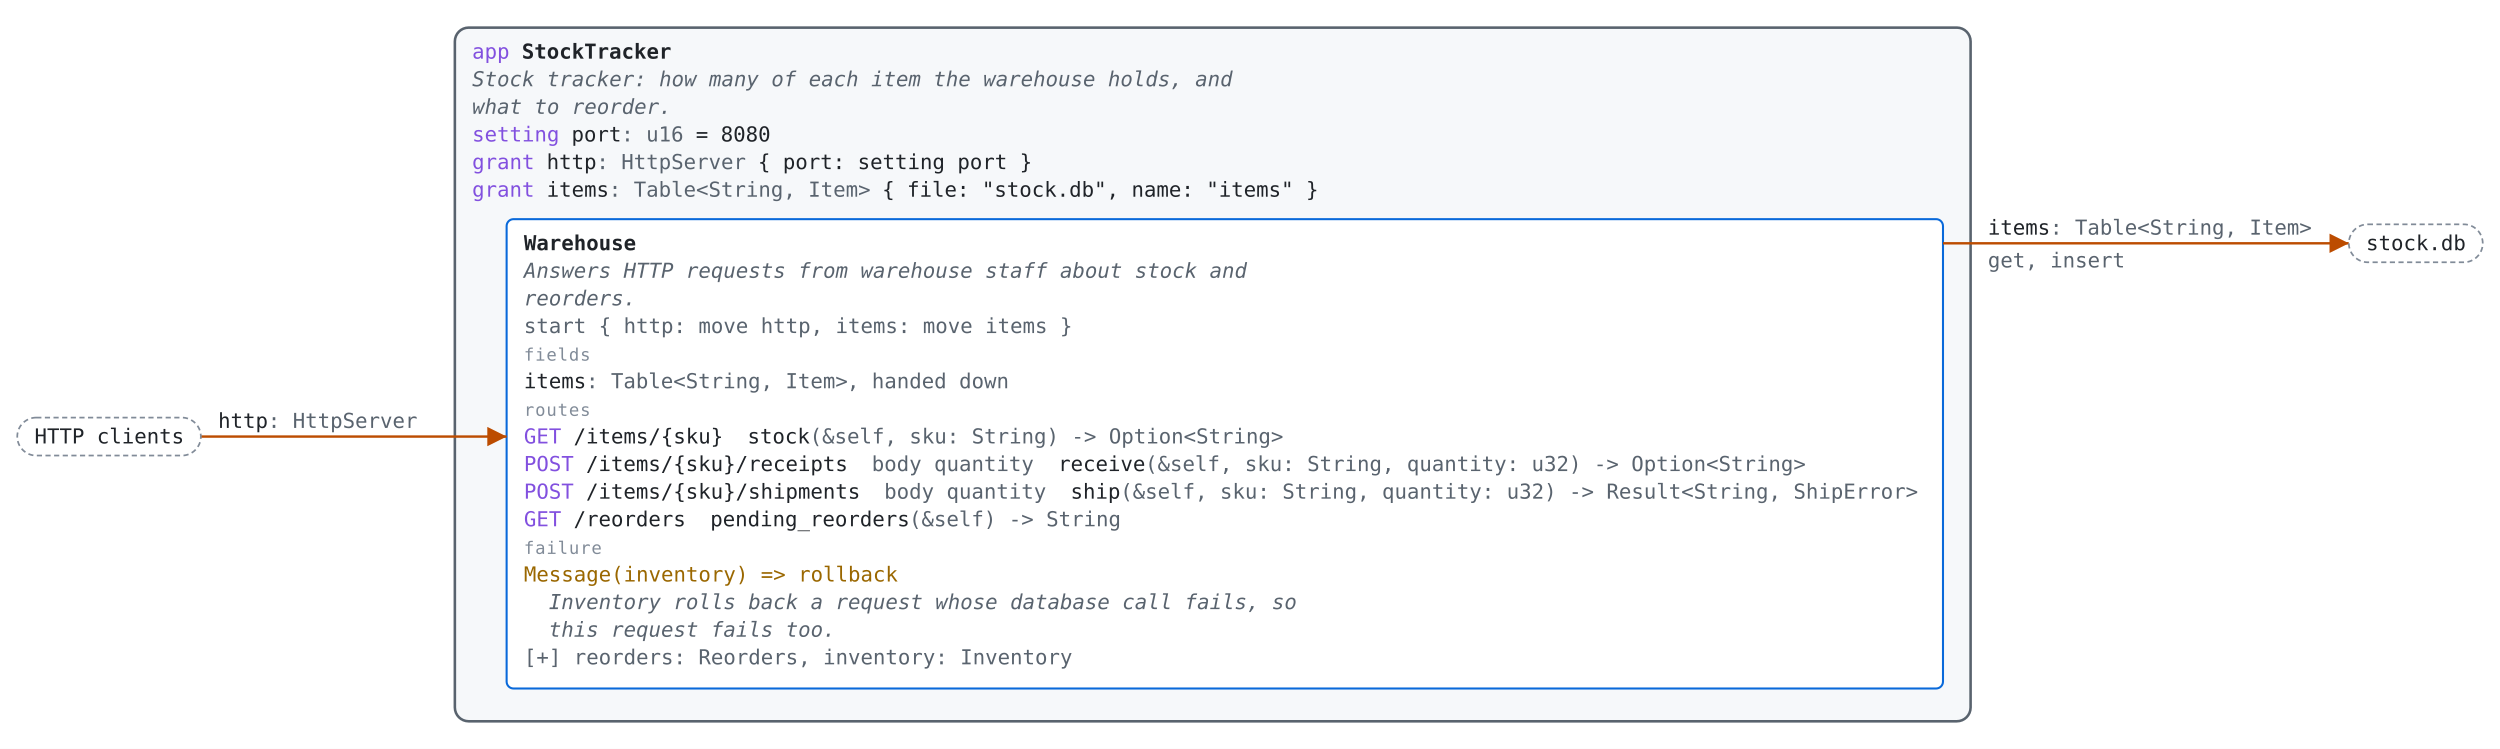
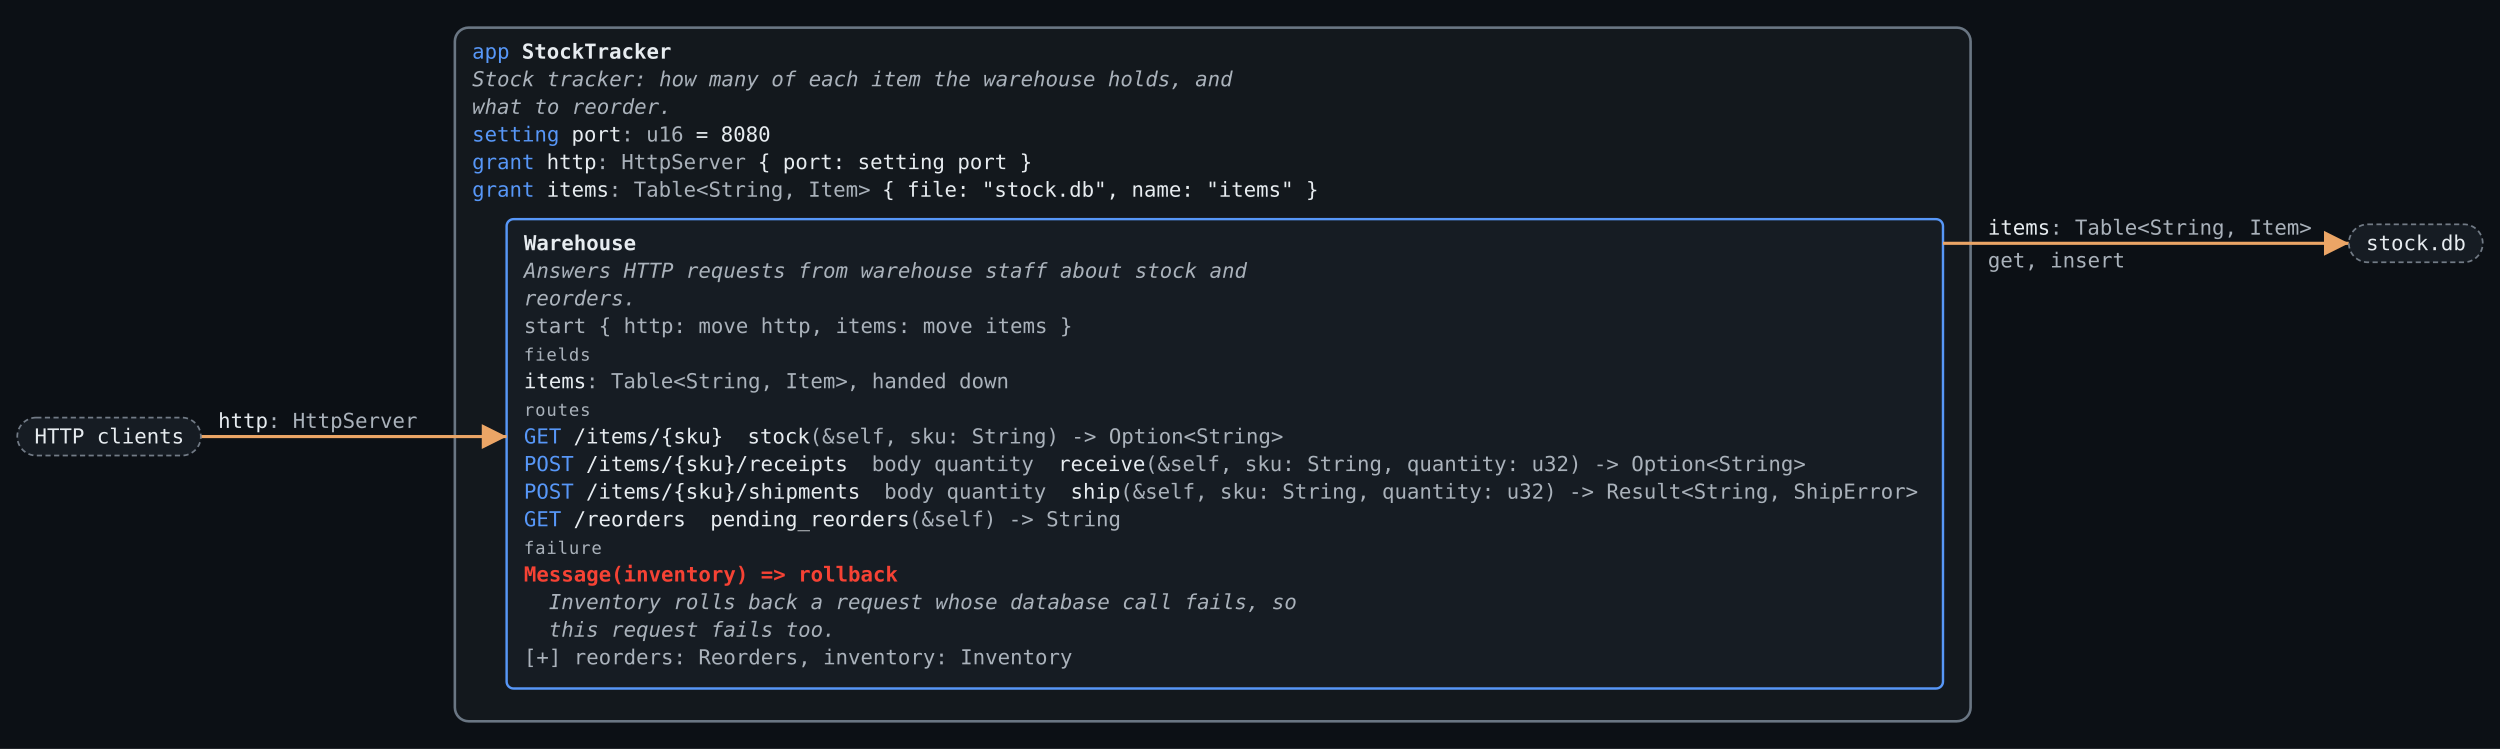
- <svg xmlns="http://www.w3.org/2000/svg" xml:space="preserve" width="1448.8" height="434" viewBox="0 0 1448.8 434">
+ <svg xmlns="http://www.w3.org/2000/svg" xml:space="preserve" class="inset-diagram" width="1448.8" height="434" viewBox="0 0 1448.8 434">
  <style>
- text { font-family: ui-monospace, SFMono-Regular, Menlo, Consolas, "DejaVu Sans Mono", monospace; font-size: 12px; fill: #1f2328; white-space: pre; }
- .title { font-weight: bold; }
- .kw { fill: #8250df; }
- .dim { fill: #59636e; }
- .doc { fill: #59636e; font-style: italic; }
- .sec { fill: #818b98; font-size: 10px; letter-spacing: 0.05em; }
- .warn { fill: #9a6700; }
- .ground { fill: #ffffff; }
- .app { fill: #f6f8fa; stroke: #59636e; stroke-width: 1.5; }
- .comp { fill: #ffffff; stroke: #0969da; stroke-width: 1.2; }
- .ext { fill: #fbf7ff; stroke: #8250df; stroke-width: 1.2; }
- .outside { fill: #ffffff; stroke: #818b98; stroke-dasharray: 3 2; }
- .port { fill: #ffffff; stroke: #0969da; stroke-width: 1.5; }
- .edge { fill: none; stroke: #1f2328; stroke-width: 1.2; }
- .send { stroke-dasharray: 5 3; }
- .cap { fill: none; stroke: #bc4c00; stroke-width: 1.4; }
- .node { fill: #ffffff; stroke: #1f2328; }
- .decide { fill: #fff8c5; stroke: #1f2328; }
- .term { fill: #ddf4ff; stroke: #1f2328; }
- .bar { fill: #1f2328; }
- .arrow { fill: #1f2328; }
- .arrow-cap { fill: #bc4c00; }
+ .inset-diagram text { font-family: ui-monospace, SFMono-Regular, Menlo, Consolas, "DejaVu Sans Mono", monospace; font-size: 12px; fill: #e7ecf0; white-space: pre; }
+ .inset-diagram .title { font-weight: bold; }
+ .inset-diagram .kw { fill: #5797f8; }
+ .inset-diagram .dim { fill: #aab2bb; }
+ .inset-diagram .doc { fill: #aab2bb; font-style: italic; }
+ .inset-diagram .sec { fill: #aab2bb; font-size: 10px; letter-spacing: 0.05em; }
+ .inset-diagram .warn { fill: #f64234; font-weight: bold; }
+ .inset-diagram .ground { fill: #0c1015; }
+ .inset-diagram .app { fill: #13181d; stroke: #6a7683; stroke-width: 1.5; }
+ .inset-diagram .comp { fill: #161c23; stroke: #5797f8; stroke-width: 1.4; }
+ .inset-diagram .ext { fill: #271923; stroke: #e057c5; stroke-width: 1.3; }
+ .inset-diagram .outside { fill: #161c23; stroke: #727b86; stroke-dasharray: 3 2; }
+ .inset-diagram .port { fill: #161c23; stroke: #5797f8; stroke-width: 1.6; }
+ .inset-diagram .edge { fill: none; stroke: #e7ecf0; stroke-width: 1.2; }
+ .inset-diagram .send { stroke-dasharray: 5 3; }
+ .inset-diagram .cap { fill: none; stroke: #eba566; stroke-width: 1.8; }
+ .inset-diagram .node { fill: #161c23; stroke: #e7ecf0; }
+ .inset-diagram .decide { fill: #36210d; stroke: #e7ecf0; }
+ .inset-diagram .term { fill: #1a273a; stroke: #e7ecf0; }
+ .inset-diagram .bar { fill: #e7ecf0; }
+ .inset-diagram .arrow { fill: #e7ecf0; }
+ .inset-diagram .arrow-cap { fill: #eba566; }
</style>
  <defs>
    <marker id="arrow" viewBox="0 0 8 8" refX="8" refY="4" markerWidth="8" markerHeight="8" orient="auto">
      <path d="M0,0 L8,4 L0,8 z" class="arrow" />
    </marker>
    <marker id="arrow-cap" viewBox="0 0 8 8" refX="8" refY="4" markerWidth="8" markerHeight="8" orient="auto">
      <path d="M0,0 L8,4 L0,8 z" class="arrow-cap" />
    </marker>
  </defs>
  <rect x="0" y="0" width="1448.8" height="434" class="ground" />
  <rect x="263.6" y="16" width="878.4" height="402" rx="8" class="app" data-id="StockTracker" />
  <g data-id="StockTracker">
    <text x="273.6" y="34" class="kw">app </text>
    <text x="302.4" y="34" class="title">StockTracker</text>
  </g>
  <text x="273.6" y="50" class="doc opt-docs">Stock tracker: how many of each item the warehouse holds, and</text>
  <text x="273.6" y="66" class="doc opt-docs">what to reorder.</text>
  <g data-id="StockTracker/setting:port">
    <text x="273.6" y="82" class="kw">setting </text>
    <text x="331.2" y="82" class="">port</text>
    <text x="360" y="82" class="dim opt-setting-types">: u16</text>
    <text x="396" y="82" class=""> = 8080</text>
  </g>
  <g data-id="StockTracker/grant:http">
    <text x="273.6" y="98" class="kw">grant </text>
    <text x="316.8" y="98" class="">http</text>
    <text x="345.6" y="98" class="dim opt-grant-types">: HttpServer</text>
    <text x="432" y="98" class=" opt-grant-values"> { port: setting port }</text>
  </g>
  <g data-id="StockTracker/grant:items">
    <text x="273.6" y="114" class="kw">grant </text>
    <text x="316.8" y="114" class="">items</text>
    <text x="352.8" y="114" class="dim opt-grant-types">: Table&lt;String, Item&gt;</text>
    <text x="504" y="114" class=" opt-grant-values"> { file: "stock.db", name: "items" }</text>
  </g>
  <rect x="293.6" y="127" width="832.4" height="272" rx="4" class="comp" data-id="StockTracker/Warehouse" />
  <g data-id="StockTracker/Warehouse">
    <text x="303.6" y="145" class="title">Warehouse</text>
  </g>
  <text x="303.6" y="161" class="doc opt-docs">Answers HTTP requests from warehouse staff about stock and</text>
  <text x="303.6" y="177" class="doc opt-docs">reorders.</text>
  <text x="303.6" y="193" class="dim opt-handoffs">start { http: move http, items: move items }</text>
  <text x="303.6" y="209" class="sec">fields</text>
  <g data-id="StockTracker/Warehouse/field:items">
    <text x="303.6" y="225" class="">items</text>
    <text x="339.6" y="225" class="dim opt-field-types">: Table&lt;String, Item&gt;</text>
    <text x="490.8" y="225" class="dim">, handed down</text>
  </g>
  <text x="303.6" y="241" class="sec">routes</text>
  <g data-id="StockTracker/Warehouse/fn:stock">
    <text x="303.6" y="257" class="kw">GET </text>
    <text x="332.4" y="257" class="">/items/{sku}  </text>
    <text x="433.2" y="257" class="">stock</text>
    <text x="469.2" y="257" class="dim opt-signatures">(&amp;self, sku: String) -&gt; Option&lt;String&gt;</text>
  </g>
  <g data-id="StockTracker/Warehouse/fn:receive">
    <text x="303.6" y="273" class="kw">POST </text>
    <text x="339.6" y="273" class="">/items/{sku}/receipts  </text>
    <text x="505.2" y="273" class="dim">body quantity  </text>
    <text x="613.2" y="273" class="">receive</text>
    <text x="663.6" y="273" class="dim opt-signatures">(&amp;self, sku: String, quantity: u32) -&gt; Option&lt;String&gt;</text>
  </g>
  <g data-id="StockTracker/Warehouse/fn:ship">
    <text x="303.6" y="289" class="kw">POST </text>
    <text x="339.6" y="289" class="">/items/{sku}/shipments  </text>
    <text x="512.4" y="289" class="dim">body quantity  </text>
    <text x="620.4" y="289" class="">ship</text>
    <text x="649.2" y="289" class="dim opt-signatures">(&amp;self, sku: String, quantity: u32) -&gt; Result&lt;String, ShipError&gt;</text>
  </g>
  <g data-id="StockTracker/Warehouse/fn:pending_reorders">
    <text x="303.6" y="305" class="kw">GET </text>
    <text x="332.4" y="305" class="">/reorders  </text>
    <text x="411.6" y="305" class="">pending_reorders</text>
    <text x="526.8" y="305" class="dim opt-signatures">(&amp;self) -&gt; String</text>
  </g>
  <text x="303.6" y="321" class="sec opt-failures">failure</text>
  <g data-id="StockTracker/Warehouse/failure:message:inventory">
    <text x="303.6" y="337" class="warn opt-failures">Message(inventory) =&gt; rollback</text>
  </g>
  <text x="303.6" y="353" class="doc opt-failures opt-failure-reasons">  Inventory rolls back a request whose database call fails, so</text>
  <text x="303.6" y="369" class="doc opt-failures opt-failure-reasons">  this request fails too.</text>
  <text x="303.6" y="385" class="dim">[+] reorders: Reorders, inventory: Inventory</text>
  <path d="M116.4,253 L293.6,253" class="cap" marker-end="url(#arrow-cap)" data-id="StockTracker/Warehouse/field:http-&gt;StockTracker/grant:http" />
  <text x="126.4" y="248" class=" opt-capability-names">http</text>
  <text x="155.2" y="248" class="dim opt-capability-types">: HttpServer</text>
  <rect x="10" y="242" width="106.4" height="22" rx="11" class="outside" data-id="StockTracker/grant:http/outside" />
  <text x="20" y="257" class="">HTTP clients</text>
  <path d="M1126,141 L1361.2,141" class="cap" marker-end="url(#arrow-cap)" data-id="StockTracker/Warehouse/inventory/field:items-&gt;StockTracker/grant:items" />
  <text x="1152" y="136" class=" opt-capability-names">items</text>
  <text x="1188" y="136" class="dim opt-capability-types">: Table&lt;String, Item&gt;</text>
  <text x="1152" y="155" class="dim opt-capability-operations">get, insert</text>
  <rect x="1361.2" y="130" width="77.6" height="22" rx="11" class="outside" data-id="StockTracker/grant:items/outside" />
  <text x="1371.2" y="145" class="">stock.db</text>
</svg>
